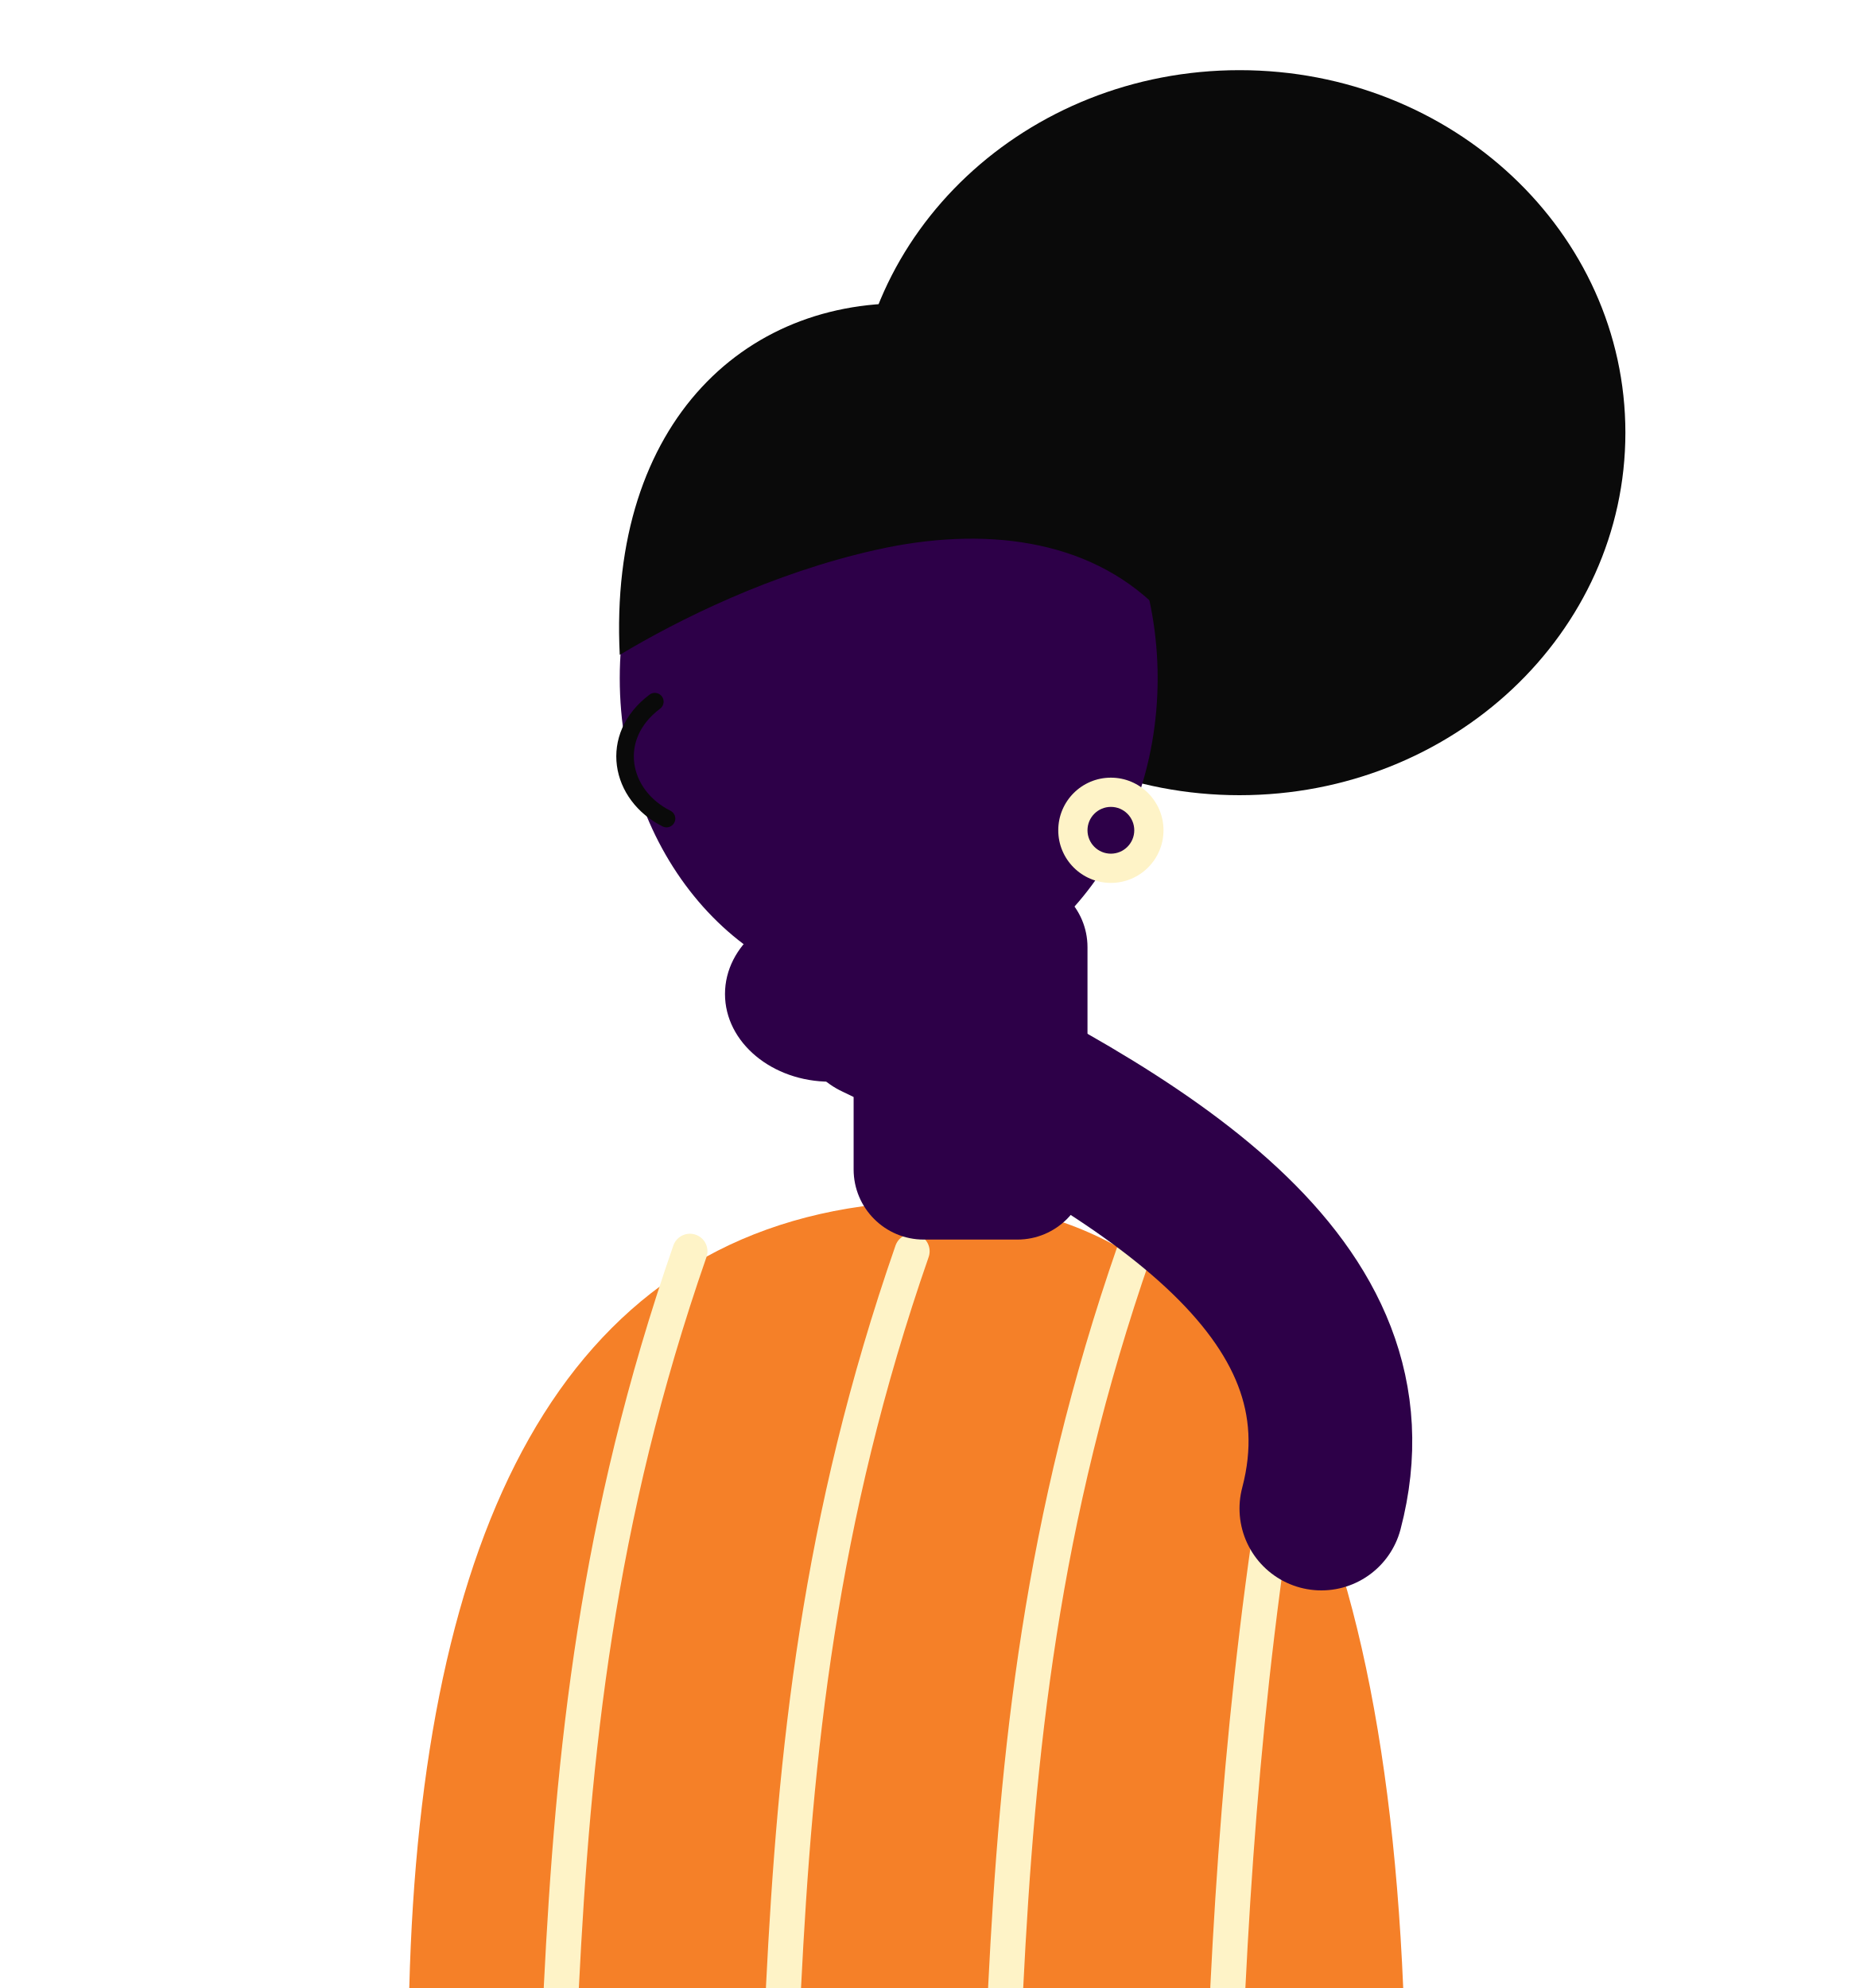
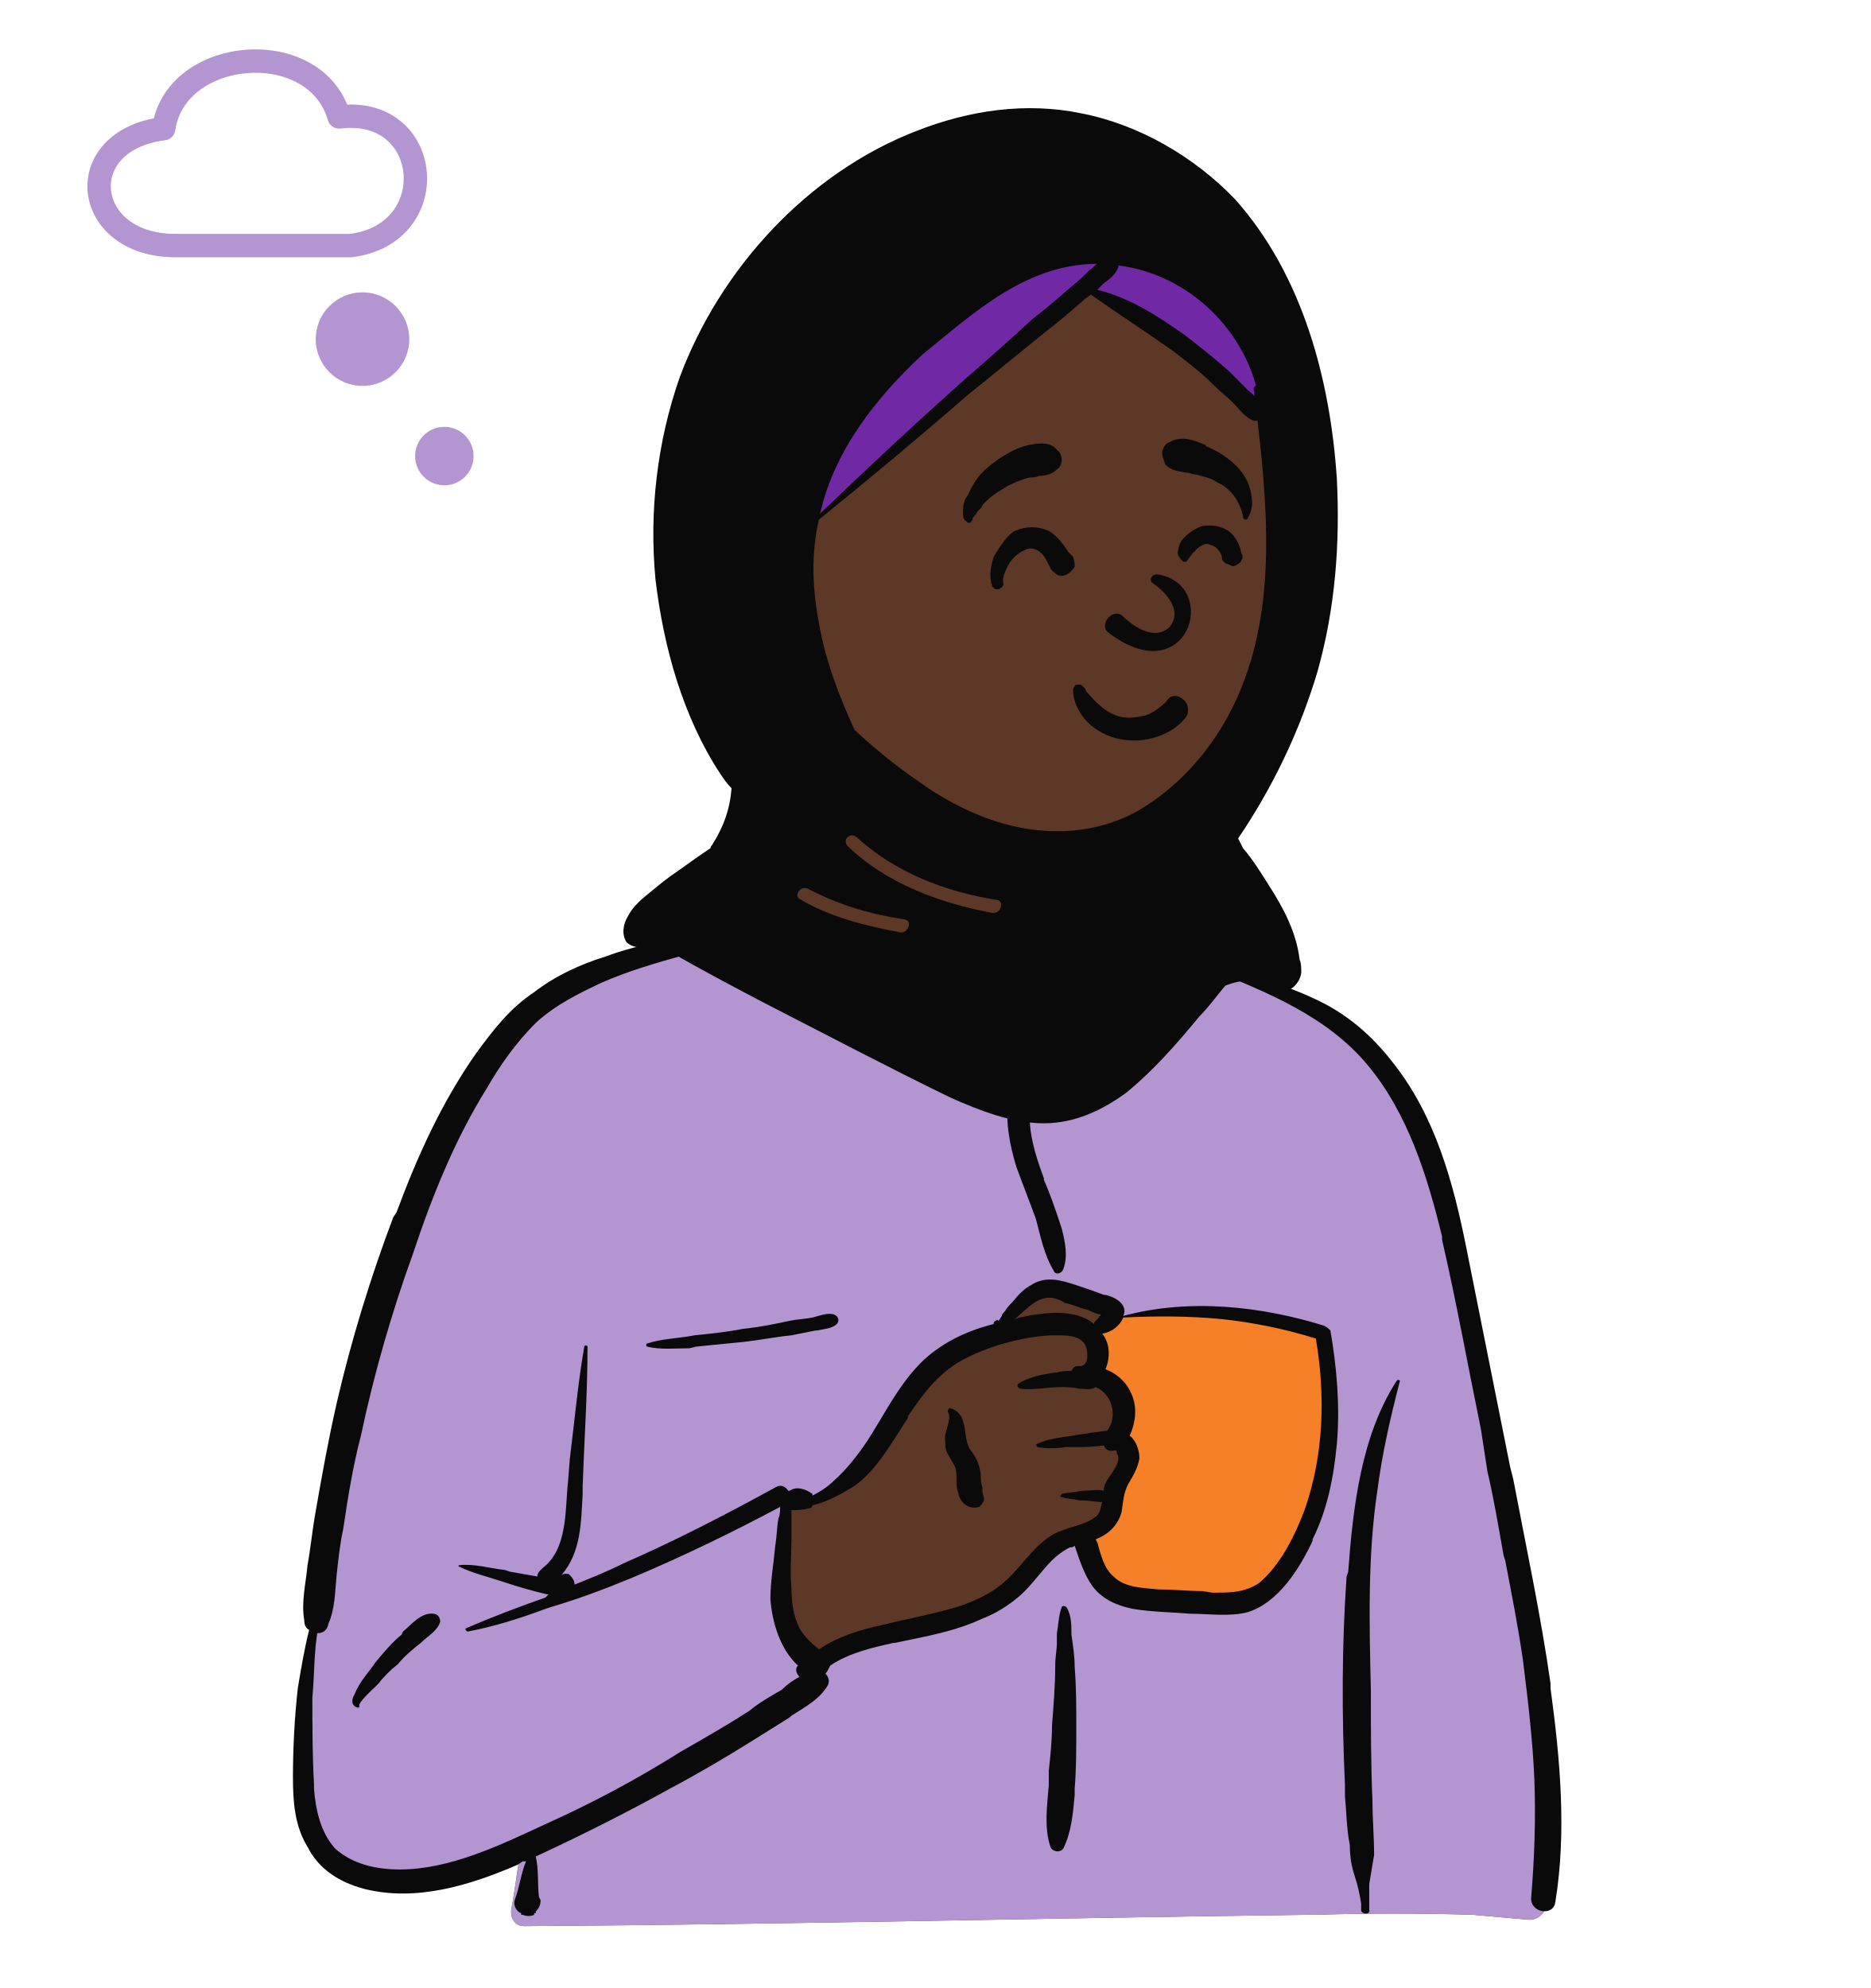
<svg xmlns="http://www.w3.org/2000/svg" width="320" height="340" viewBox="0 0 320 340" fill="none">
-   <path id="top" d="M70 340C72 262 96 212 150 206C206 200 236 246 240 340H70Z" fill="#F58028" />
-   <path id="stripe" d="M96 340C98 300 102 260 118 214" stroke="#FEF3C7" stroke-width="6" stroke-linecap="round" stroke-linejoin="round" />
-   <path id="stripe_2" d="M134 340C136 300 140 260 156 214" stroke="#FEF3C7" stroke-width="6" stroke-linecap="round" stroke-linejoin="round" />
-   <path id="stripe_3" d="M172 340C174 300 178 260 194 214" stroke="#FEF3C7" stroke-width="6" stroke-linecap="round" stroke-linejoin="round" />
-   <path id="stripe_4" d="M210 340C212 300 216 260 226 214" stroke="#FEF3C7" stroke-width="6" stroke-linecap="round" stroke-linejoin="round" />
-   <rect id="neck" x="146" y="150" width="40" height="62" rx="12" fill="#2D0048" />
-   <ellipse id="hair-puff" cx="212" cy="74" rx="66" ry="62" fill="#0A0A0A" />
-   <ellipse id="head" cx="152" cy="116" rx="46" ry="54" fill="#2D0048" />
-   <path id="hair-front" d="M106 112C104 72 128 50 158 52C190 54 204 78 198 104C186 92 168 90 150 94C132 98 116 106 106 112Z" fill="#0A0A0A" />
-   <path id="profile" d="M112 120C104 126 106 136 114 140" stroke="#0A0A0A" stroke-width="3" stroke-linecap="round" stroke-linejoin="round" />
-   <circle id="earring" cx="190" cy="142" r="9" fill="#FEF3C7" />
-   <circle id="earring-hole" cx="190" cy="142" r="4" fill="#2D0048" />
-   <path id="arm" d="M226 258C236 220 196 196 150 174" stroke="#2D0048" stroke-width="28" stroke-linecap="round" stroke-linejoin="round" />
-   <ellipse id="hand" cx="142" cy="170" rx="18" ry="15" fill="#2D0048" />
+   <g id="Kind=Thinker">
+     <g id="peep">
+       <g id="body">
+         <path id="body-1" fill-rule="evenodd" clip-rule="evenodd" d="M171.075 212.598H234.467V290.661H171.075V212.598Z" fill="#F58028" />
+         <path id="body-2" fill-rule="evenodd" clip-rule="evenodd" d="M152.528 136.195C159.448 130.936 176.611 128.721 183.808 133.704C191.006 138.687 191.836 146.991 195.158 154.466C198.48 152.805 203.74 155.019 204.57 158.064C205.677 159.448 205.677 163.324 206.508 164.985C240.557 170.521 245.816 197.096 249.968 227.546C255.505 257.996 267.685 288.723 262.425 320.281C262.979 321.388 263.533 322.219 264.086 323.603C265.47 325.54 263.809 328.585 261.318 328.309C258.273 328.032 254.951 327.755 251.906 327.478C243.048 327.201 233.913 327.201 225.055 327.478H223.947C179.103 328.032 134.535 329.139 89.69 329.416C88.029 329.416 87.198 328.032 87.475 326.371C88.029 323.603 88.306 320.834 88.859 317.789C78.34 320.558 66.99 321.388 56.471 318.066C55.641 317.236 58.132 317.789 58.409 317.789C48.72 311.146 51.765 297.028 52.596 287.062C57.855 252.46 59.793 214.259 80.555 184.916C89.413 172.736 102.423 163.324 117.649 161.109H117.925C122.354 160.556 127.337 160.279 131.213 158.064C135.365 154.466 137.303 148.099 142.009 148.099C143.393 148.099 145.331 150.036 147.545 151.144C147.822 148.376 149.483 145.884 149.76 143.67C150.036 140.901 149.483 138.687 152.528 136.195ZM225.885 228.377C216.473 221.733 191.559 225.055 191.006 225.332C189.899 226.162 189.345 226.162 188.514 227.269C187.961 227.546 187.13 227.546 186.577 227.546C185.193 228.1 186.3 229.761 187.684 229.207C186.854 233.082 189.622 235.851 190.729 240.003C191.006 241.11 190.729 243.602 190.729 244.709C190.729 246.647 192.667 248.584 192.39 250.245C191.283 256.059 185.193 261.872 187.684 267.685C189.345 271.007 194.328 272.668 197.649 273.775C204.57 276.543 216.75 273.775 220.626 267.685C222.84 264.64 225.331 256.612 226.439 254.121L226.716 250.245C227.546 240.28 228.1 229.761 225.885 228.377Z" fill="#5E3826" />
+         <path id="body-3" fill-rule="evenodd" clip-rule="evenodd" d="M141.455 148.1L144.223 149.761L160.279 157.511C163.324 158.619 164.985 159.449 164.985 160.833V173.013C164.985 174.674 167.753 178.55 173.566 184.363L179.103 178.827L178.826 178.273C178.272 175.228 177.995 173.29 177.995 172.183C177.995 171.076 183.255 166.923 193.774 159.726L198.48 155.297L197.926 153.913C200.695 153.913 203.74 155.851 204.57 158.065C205.677 159.449 205.677 163.325 206.508 164.986C240.557 170.522 245.816 197.097 249.968 227.547C255.505 257.997 267.685 288.724 262.425 320.282C262.979 321.389 263.533 322.219 264.086 323.603C265.47 325.541 263.809 328.586 261.318 328.309C258.273 328.033 254.951 327.756 251.906 327.479C243.048 327.202 233.913 327.202 225.055 327.479H223.947C179.103 328.033 134.535 329.14 89.69 329.417C88.029 329.417 87.198 328.033 87.475 326.372C88.029 323.603 88.306 320.835 88.859 317.79C78.34 320.558 66.99 321.389 56.471 318.067C55.641 317.237 58.132 317.79 58.409 317.79C48.72 311.147 51.765 297.029 52.596 287.063C57.855 252.461 59.793 214.26 80.555 184.917C89.413 172.737 102.423 163.325 117.649 161.11H117.925H118.479C122.631 160.557 127.337 160.28 131.213 158.065C135.365 154.466 137.303 148.376 141.455 148.1ZM179.933 220.35C178.272 220.35 174.95 222.841 170.244 227.824H169.691C163.877 230.592 160.002 233.083 158.064 235.021C156.126 237.236 152.251 242.495 146.715 251.63L138.41 256.336H135.365L133.15 272.392L138.41 284.018L150.59 279.866L170.244 274.606L181.594 263.257L187.961 261.042C187.13 263.257 186.854 265.471 187.684 267.686C189.345 271.008 194.328 272.669 197.649 273.776C204.57 276.544 216.75 273.776 220.626 267.686C222.84 264.641 225.331 256.613 226.439 254.122L226.992 248.862C227.546 239.45 228.1 229.762 225.885 228.377C216.473 221.734 191.559 225.056 191.006 225.332C189.899 226.163 189.345 226.163 188.514 227.27H188.238L190.175 224.779L189.622 224.225C184.639 221.734 181.317 220.35 179.933 220.35ZM187.684 229.208C186.854 233.083 189.345 235.852 190.452 239.45L187.407 233.637V229.208C187.684 229.208 187.684 229.208 187.684 229.208Z" fill="#B396D1" />
+         <path id="body-4" fill-rule="evenodd" clip-rule="evenodd" d="M140.348 147.545C140.901 146.991 142.009 147.545 141.455 148.376C140.625 150.313 139.517 151.974 138.133 153.358C137.58 154.466 136.749 155.296 135.919 156.126C137.856 158.064 139.794 160.279 141.455 162.493C143.67 165.262 145.884 168.307 148.376 170.798C150.867 173.289 153.635 174.95 156.957 176.058L157.511 176.334C160.832 177.442 164.431 179.103 166.092 182.148C166.646 182.701 165.815 183.532 165.262 183.255C161.94 181.04 158.064 180.763 154.742 179.379C151.144 178.272 148.376 176.334 145.607 173.566C143.116 171.075 140.901 168.307 138.687 165.538C136.195 162.77 133.981 160.279 131.213 158.064C127.06 160.832 122.354 161.94 117.372 163.324H117.095C112.112 164.708 107.406 166.092 102.977 168.03C98.825 169.967 94.949 171.905 91.627 174.95C88.306 178.272 85.537 182.148 83.323 186.023C77.786 194.881 73.911 204.57 70.589 214.536C66.99 224.501 63.945 235.02 61.731 245.539C60.347 250.799 59.516 256.059 58.686 261.595C58.132 264.086 57.855 266.854 57.579 269.346C57.302 272.114 57.302 275.159 56.194 277.65C55.918 279.035 55.087 279.311 54.257 279.311L53.98 281.526C53.703 284.571 53.703 287.339 53.426 290.384C53.426 295.367 53.426 300.35 53.703 305.056V305.886C53.98 309.485 54.81 313.36 57.302 316.128C60.347 318.897 64.499 319.727 68.374 319.727C76.956 319.727 85.537 315.575 93.288 311.976C101.316 308.378 109.067 304.225 116.541 299.519C120.417 297.305 124.292 295.09 128.168 292.599C129.829 291.215 131.766 290.107 133.704 289C134.535 288.17 135.642 287.339 136.749 286.786C136.195 286.232 135.919 285.401 136.472 284.848C133.427 282.08 132.043 277.374 131.766 273.498C131.766 270.453 132.32 267.408 132.597 264.363C132.874 262.702 132.874 261.041 133.15 259.657C133.427 259.104 133.427 258.273 133.427 257.719C125.123 262.149 116.541 266.301 107.96 269.9C103.254 271.837 98.825 273.498 94.119 274.882L93.288 275.159C88.859 276.82 84.43 278.204 80.001 279.035C79.724 279.035 79.447 278.481 79.724 278.481C84.153 276.543 88.582 274.882 93.288 273.221L93.842 272.668C93.842 272.668 93.842 272.668 93.565 272.668C91.074 272.114 88.306 271.284 85.814 270.453C83.323 269.623 80.831 269.069 78.617 267.962C78.34 267.962 78.34 267.685 78.617 267.685C81.108 267.408 83.876 268.239 86.368 268.515L87.198 268.792C88.859 269.069 90.243 269.346 91.904 269.623C91.904 269.069 92.181 268.792 92.735 268.239C97.164 264.917 96.61 258.273 97.164 253.29L97.441 249.692C98.271 243.048 98.825 236.681 99.932 230.314C99.932 230.037 100.486 230.037 100.486 230.314C100.486 238.342 99.932 246.093 99.655 254.121V255.505C99.378 260.488 99.378 265.47 96.056 269.346C96.61 269.069 97.164 269.069 97.441 269.346C97.994 269.9 98.271 270.453 98.271 271.007C101.039 269.9 103.807 268.792 106.576 267.408C115.434 263.533 124.015 259.104 132.597 254.398C133.427 253.844 134.258 254.121 134.811 254.951H135.088C136.195 254.121 137.856 254.674 138.964 255.505C138.964 255.782 138.964 255.782 138.964 255.782C140.071 255.228 141.455 254.398 142.562 253.29C144.777 251.353 146.715 248.861 148.376 246.37C151.421 241.664 153.912 236.404 158.064 232.529C161.386 229.484 165.538 227.546 169.967 226.439C169.967 226.162 169.967 226.162 169.967 226.162C170.244 225.885 170.521 225.608 170.798 225.885L171.352 225.055C171.352 224.778 171.628 224.501 171.905 224.224C172.182 223.671 172.736 223.117 173.289 222.563C174.12 221.456 175.227 220.349 176.334 219.795C178.826 218.134 181.594 218.965 184.085 219.795C185.746 220.349 187.407 220.902 188.791 221.456H189.068C190.175 221.733 191.559 222.286 192.113 223.394C192.39 223.947 192.39 224.501 192.113 225.055C203.463 222.01 215.643 223.394 226.439 226.716C226.992 226.992 227.269 227.269 227.546 227.546C228.653 233.913 229.207 240.557 228.653 246.923C228.1 252.737 226.992 258.273 224.501 263.256V263.533C222.286 268.239 218.688 274.052 213.428 275.713C210.383 276.543 206.785 275.99 203.463 275.99C200.418 275.713 197.096 275.713 193.774 275.159C191.006 274.605 188.514 273.498 186.854 271.284C185.469 269.346 184.639 266.854 183.808 264.363C183.532 264.64 183.255 264.64 182.978 264.64C181.871 265.194 180.763 266.024 179.933 266.854C177.995 268.792 176.334 271.284 174.397 272.945C172.459 274.605 170.244 275.99 168.03 276.82C163.324 279.035 158.341 279.865 153.081 280.972H152.805C149.206 281.803 145.33 282.633 142.009 284.848C141.732 285.401 141.455 285.955 141.178 286.232C141.732 286.786 142.009 287.616 141.455 288.446C140.071 290.661 137.58 292.045 135.365 293.429L135.088 293.706C132.874 295.09 130.659 296.474 128.444 297.858C124.015 300.627 119.309 303.395 114.603 305.886C107.129 310.038 99.378 313.914 91.627 317.513C92.181 319.727 91.904 322.218 92.181 324.433L92.458 324.987C92.458 325.817 92.181 326.371 91.627 326.924V327.201C91.351 327.201 91.351 327.201 91.351 327.201V327.478C90.797 327.755 89.966 327.755 89.413 327.478H89.136V327.201C88.306 326.924 87.752 325.817 88.029 324.987C88.859 322.772 89.136 320.281 89.966 318.343H89.413L88.582 318.897C80.278 322.495 71.143 325.264 62.285 323.049C58.132 321.942 54.533 319.727 52.596 315.852C50.381 312.253 50.104 308.101 50.104 303.948C50.104 298.966 50.381 293.706 50.935 288.723C51.489 285.401 52.042 282.08 52.873 278.758C52.319 278.481 52.042 277.927 52.042 277.097C51.489 274.052 52.319 270.73 52.596 267.685C53.149 264.64 53.426 261.595 53.98 258.55C55.087 252.183 56.194 246.093 57.579 240.003C60.07 229.207 63.392 218.411 67.267 208.169L67.821 207.338C71.42 197.649 75.572 188.514 81.385 180.21C84.43 176.058 87.198 172.459 91.351 169.691C94.949 166.922 99.102 164.985 103.531 163.601C107.96 161.94 112.389 161.109 116.818 160.279C121.524 159.725 126.507 159.448 130.659 157.511C130.105 156.403 130.659 155.296 131.489 154.466C134.535 152.528 137.58 150.036 140.348 147.545ZM238.896 236.127C239.172 235.851 239.449 236.127 239.449 236.127C237.788 242.494 236.404 248.584 235.574 254.951C233.913 266.024 234.19 277.65 234.467 289V289.554C234.467 295.644 234.467 301.734 234.743 308.101C234.743 311.146 235.02 314.191 235.02 317.236C234.743 318.897 234.467 320.558 234.19 322.218C234.19 323.603 234.19 325.264 234.19 326.648C234.467 327.478 232.806 327.478 232.806 326.648V325.54C232.529 323.879 232.252 322.495 231.698 320.834C231.145 319.173 230.868 317.513 230.868 315.575C230.314 312.807 230.314 310.038 230.037 307.27V305.332C229.484 293.429 229.484 281.526 230.314 269.623L230.591 268.792C231.422 257.719 232.806 245.539 238.896 236.127ZM207.061 165.815C206.508 165.538 206.785 164.985 207.061 164.985L207.892 165.262C213.705 166.646 219.518 168.307 224.778 170.798C230.314 173.289 234.743 177.165 238.342 181.871C245.539 191.006 248.584 202.355 250.799 213.428C253.29 225.885 255.782 238.342 258.273 250.799L258.827 253.013C261.041 264.64 263.533 276.266 265.194 287.893V288.723C266.854 300.903 267.962 313.36 266.024 325.264C265.747 327.755 261.872 327.201 261.872 324.71C262.425 318.066 262.702 311.146 262.425 304.225C262.149 297.582 261.318 290.661 260.488 284.017C259.657 278.204 258.55 272.668 257.443 266.854L257.166 266.024C256.335 261.318 255.505 256.335 254.398 251.629L253.29 244.432C251.076 233.636 249.138 222.84 246.647 212.044V211.49C244.155 201.248 240.833 190.452 233.913 182.148C226.992 173.843 216.75 169.691 207.061 165.815ZM181.594 274.882C181.594 274.605 182.148 274.605 182.424 274.882C183.255 276.266 183.255 277.927 183.255 279.588C183.532 281.526 183.808 283.187 183.808 285.125C184.085 288.446 184.085 292.045 184.085 295.367C184.085 298.966 184.085 302.564 183.808 305.886V306.993C183.532 310.038 183.255 313.36 181.871 316.128C181.317 316.959 179.933 316.682 179.656 315.852C178.549 312.53 179.103 308.654 179.379 305.332V302.841C179.656 300.35 179.933 297.582 179.933 295.09C180.21 291.491 180.487 288.17 180.487 284.571C180.487 283.464 180.763 282.08 180.763 280.972V279.311C181.04 277.927 181.04 276.266 181.594 274.882ZM68.651 279.588L68.928 279.035C70.312 277.927 71.973 275.713 74.188 275.99C74.741 275.99 75.295 276.543 75.295 277.374C74.741 279.035 73.081 279.865 71.973 280.972C70.589 282.08 69.205 283.187 68.098 284.571C66.714 285.678 65.606 286.786 64.776 287.893L64.222 288.446C63.945 288.723 61.177 291.215 61.454 291.768C61.454 292.045 61.454 292.045 61.177 292.045C60.07 291.768 60.07 290.661 60.624 289.831C61.454 287.616 63.115 285.955 64.222 284.294C65.606 282.633 66.99 280.972 68.651 279.588ZM185.746 230.314C184.916 228.1 181.594 228.377 179.656 228.377C174.95 228.653 169.691 230.037 165.262 232.252C160.832 234.467 158.064 238.065 155.296 242.218V242.494C152.528 246.647 150.036 251.353 146.161 254.121C143.946 255.505 141.455 256.889 138.964 257.443C138.964 257.719 138.687 257.996 138.133 257.996C137.303 258.273 136.195 258.273 135.365 258.273C135.365 258.827 135.365 259.104 135.365 259.657C135.365 260.764 135.365 262.149 135.365 263.533C135.365 266.024 135.088 268.792 135.365 271.56C135.365 273.775 135.642 276.266 136.749 278.481C137.58 279.865 138.687 280.972 140.071 282.08C143.393 279.865 146.991 278.758 150.867 277.927C155.296 276.82 160.002 275.99 164.431 274.605C166.646 273.775 168.583 272.945 170.521 271.56C172.459 270.176 173.843 268.515 175.504 266.578L175.781 266.301C177.165 264.64 179.103 262.702 181.317 261.872C183.255 261.041 185.746 260.764 187.407 259.38C188.238 258.827 188.238 257.719 188.514 256.889C187.407 256.889 186.3 256.612 185.193 256.612H184.639C183.532 256.335 182.424 256.335 181.594 256.059C181.317 256.059 181.317 255.782 181.594 255.505C182.701 255.228 183.808 255.228 185.193 254.951H185.469C186.577 254.951 187.684 254.674 188.791 254.951C188.791 254.121 189.068 253.567 189.622 252.737C190.175 251.906 191.283 250.522 191.283 249.415C191.283 249.138 191.283 248.861 191.006 248.584V248.308C191.006 248.308 191.006 248.031 190.729 248.031C189.899 248.308 189.068 248.031 188.791 247.2C187.13 247.477 185.469 247.477 183.808 247.477H182.424C180.763 247.754 178.826 247.754 177.442 247.477C177.165 247.2 177.165 246.923 177.442 246.923C179.103 246.093 181.594 245.816 183.532 245.539C184.639 245.263 185.746 245.263 186.854 244.986C187.684 244.986 188.514 244.709 189.345 244.709C191.283 242.218 190.175 238.342 187.407 237.235C186.577 237.788 185.469 237.512 184.639 237.512C183.532 237.235 182.424 237.235 181.317 237.235C179.103 237.235 176.611 237.788 174.673 237.512C174.12 237.512 173.843 236.958 174.12 236.681C175.781 235.574 178.272 235.02 180.487 234.743H180.763C181.594 234.467 182.424 234.467 183.255 234.467C183.532 233.913 183.808 233.636 184.362 233.636C184.639 233.636 184.639 233.636 184.916 233.636C186.3 233.359 186.023 231.145 185.746 230.314ZM208.999 225.608C203.463 225.055 197.649 225.055 192.113 225.331C191.559 226.716 190.175 227.823 188.514 228.1C189.899 229.761 189.899 232.252 189.068 234.19C190.729 234.743 192.39 236.127 193.22 237.788C194.604 240.28 194.328 243.048 193.22 245.539C194.328 246.37 194.881 248.031 194.881 249.415C194.604 251.076 193.774 252.46 192.944 253.844C192.113 255.505 192.113 256.889 191.836 258.55C191.283 260.764 189.622 262.425 187.407 263.256L187.684 263.809C188.238 265.747 188.791 268.239 190.452 269.623C192.39 271.56 195.435 271.56 198.203 271.837H198.48C200.695 271.837 203.186 272.114 205.677 272.114L207.338 272.391C210.383 272.391 212.875 272.391 215.366 270.73C218.965 267.685 221.456 262.702 223.117 258.273C226.439 248.861 226.716 238.619 225.055 228.93C219.795 227.269 214.259 226.162 208.999 225.608ZM162.493 240.833C163.601 241.11 164.431 241.941 164.708 243.048C165.262 244.709 164.985 246.093 165.815 247.754C166.922 249.138 167.476 250.245 167.753 252.183C167.753 253.013 167.753 253.567 168.03 254.398V254.951C168.03 255.505 168.307 256.059 168.307 256.612C168.03 257.166 167.753 257.443 167.476 257.719C165.538 258.273 164.154 256.889 163.877 255.228C163.324 253.844 163.877 252.183 163.324 250.799C163.047 250.245 162.493 249.415 162.217 248.861C161.663 248.031 161.663 247.2 161.663 246.37C161.386 244.986 162.77 243.048 162.217 241.664C161.94 241.387 162.217 240.833 162.493 240.833ZM138.964 225.331C140.071 225.055 141.455 224.501 142.562 224.778C143.393 225.055 143.67 225.885 143.116 226.439C142.285 227.269 140.901 227.269 139.794 227.546H139.517C138.133 227.823 136.749 228.1 135.365 228.377C132.597 228.653 129.829 229.207 127.337 229.484C124.569 229.761 121.801 230.037 119.033 230.314L117.925 230.591C115.434 230.591 112.943 230.868 110.728 230.314C110.451 230.314 110.451 229.761 110.728 229.761C113.219 228.93 115.988 228.93 118.756 228.377C121.524 228.1 124.292 227.823 127.06 227.269C129.829 226.992 132.597 226.439 135.088 225.885C136.472 225.608 137.58 225.608 138.964 225.331ZM182.148 222.84C181.317 222.286 179.933 221.733 178.826 222.01C176.888 222.286 175.227 224.224 173.566 225.608L174.397 225.331C178.272 224.501 183.808 223.671 187.13 226.439C187.13 226.439 187.13 226.439 187.13 226.162C187.407 225.885 187.684 225.608 187.961 225.331C187.961 225.055 187.961 225.055 188.238 225.055V224.778H187.961C186.854 224.501 186.023 223.947 185.746 223.947C184.639 223.671 183.532 223.117 182.148 222.84ZM149.483 138.964C149.206 136.749 152.528 136.749 152.528 138.964C153.081 143.393 151.974 148.099 149.76 151.974C149.76 151.974 149.76 151.974 149.76 152.251C151.144 152.805 152.528 153.635 153.912 154.189C155.85 155.019 157.511 155.573 159.448 156.403C161.386 156.957 163.324 156.957 164.985 158.341C168.03 160.556 166.646 165.815 166.092 168.86V169.414C165.815 171.075 165.538 173.013 166.369 174.397C166.922 176.334 168.583 177.442 169.967 178.826L170.244 179.103C171.352 180.21 172.736 181.594 173.843 182.978C174.397 181.317 175.504 179.933 176.888 178.272C177.718 177.165 177.165 176.888 176.334 175.781C175.781 174.673 175.504 173.566 175.781 172.459C176.058 170.244 177.718 168.86 179.656 167.476C181.594 166.092 183.808 164.985 186.023 163.877C190.452 161.109 194.604 158.064 198.48 154.742H198.757C195.712 159.448 192.113 163.324 187.684 166.922C186.023 168.03 184.085 169.414 182.148 170.521L181.594 170.798C181.04 171.352 179.933 171.905 179.656 172.736C179.379 173.566 180.21 174.12 180.487 174.95C181.594 177.165 181.04 179.103 179.656 181.04C177.995 182.978 176.888 184.639 176.611 186.854C175.227 191.836 176.888 197.096 178.549 201.525V201.802C179.656 204.293 180.487 206.785 181.317 209.276L181.594 210.106C182.148 212.321 182.701 214.812 181.871 217.027C181.594 217.857 180.487 218.134 180.21 217.304C178.549 214.536 177.995 211.49 177.165 208.445C176.058 205.4 174.95 202.632 173.843 199.587C172.736 195.989 171.905 191.836 172.459 187.961H172.182L171.905 187.13C171.075 185.193 170.244 183.532 168.583 182.148C167.199 180.487 165.262 179.103 164.154 177.442C161.109 173.289 163.047 168.583 163.324 164.154V163.601C163.324 162.77 163.324 161.386 162.77 160.832C162.217 160.002 160.556 160.002 159.725 159.448C157.234 158.618 155.019 157.787 152.805 156.68C150.59 155.573 148.652 154.189 146.715 152.805L145.884 152.251C144.223 150.867 142.839 149.76 141.732 148.099C141.732 148.099 141.732 147.822 142.009 147.822C143.67 148.376 145.33 149.483 146.715 150.59L146.991 150.313C148.929 146.715 149.76 142.839 149.483 138.964ZM203.463 163.047C204.016 161.386 207.061 161.386 207.061 163.601C206.785 165.262 206.231 166.922 205.4 168.307V168.583C204.847 170.244 204.016 171.628 202.909 173.013C201.248 175.781 199.034 178.549 196.819 181.04C194.881 183.255 192.113 184.362 189.068 184.362C187.961 184.085 186.577 183.808 185.469 183.255C184.085 182.424 182.701 180.21 181.04 180.763C180.763 180.763 180.763 180.487 180.763 180.487C182.701 178.826 184.916 181.317 186.854 181.871C189.622 182.701 192.667 181.871 194.604 179.379C196.542 177.165 198.203 174.397 199.864 171.628C200.695 170.521 201.248 169.137 202.079 167.476C202.632 166.092 202.909 164.708 203.463 163.047ZM198.757 151.697C198.757 151.421 199.034 151.144 199.31 151.421C200.418 152.251 201.525 153.358 202.909 154.466C204.016 155.573 205.4 156.403 206.785 157.511C208.722 159.172 206.508 161.94 204.847 160.279C202.355 158.064 199.864 155.019 198.757 151.697ZM191.559 142.839C192.113 140.901 195.158 141.732 194.881 143.67C194.051 146.991 195.158 150.313 197.649 152.528H197.926C199.587 153.912 197.096 156.403 195.435 155.019C191.836 152.251 190.452 147.268 191.559 142.839Z" fill="#0A0A0A" />
+       </g>
+       <g id="head">
+         <path id="head-1" fill-rule="evenodd" clip-rule="evenodd" d="M177.718 37.371C219.518 38.755 222.01 58.409 222.01 91.627C222.01 124.846 200.418 145.884 192.39 149.483C184.362 153.081 163.601 168.86 144.5 161.663C125.676 154.466 131.213 123.739 131.213 110.728C131.213 97.441 136.195 35.987 177.718 37.371Z" fill="#5E3826" />
+         <path id="head-2" fill-rule="evenodd" clip-rule="evenodd" d="M137.58 89.967C146.161 55.088 161.94 37.925 184.639 38.755C218.965 39.863 218.688 74.742 216.473 71.697C215.089 69.482 205.124 62.285 186.853 49.828L185.746 48.998L137.58 89.967Z" fill="#7128A5" />
+         <path id="head-3" fill-rule="evenodd" clip-rule="evenodd" d="M194.604 138.687C187.13 142.839 178.272 143.116 169.967 140.348C164.985 138.687 160.556 136.195 156.403 133.15C152.805 130.659 149.483 127.891 146.161 124.846C143.393 118.756 141.178 112.943 140.071 106.576C138.964 100.763 138.687 94.672 140.071 88.859C148.652 81.939 157.234 74.742 165.538 67.544C169.967 63.946 174.397 60.347 178.826 56.748C181.04 55.087 183.255 53.15 185.469 51.212C185.746 50.935 186.3 50.658 186.577 50.381C191.283 53.703 195.989 56.748 200.694 60.07C203.186 62.008 205.4 63.669 207.615 65.883C208.722 66.99 209.83 67.821 210.937 68.928C212.044 70.035 212.875 71.42 214.535 71.973C214.535 71.973 214.812 71.973 215.089 71.973C217.027 88.859 218.411 106.853 210.106 122.354C206.508 128.998 201.248 134.811 194.604 138.687ZM145.054 144.777C143.946 143.67 145.33 142.286 146.438 143.116C153.081 149.206 161.663 152.528 170.521 153.912C171.905 154.189 171.075 156.403 169.691 156.127C160.832 154.466 151.697 151.144 145.054 144.777ZM137.026 153.912C135.642 153.358 136.749 151.421 138.133 151.974C143.393 154.742 148.929 156.403 154.742 157.234C156.126 157.511 155.296 159.725 153.912 159.448C148.099 158.341 142.285 156.957 137.026 153.912ZM157.787 60.624C162.217 57.025 166.646 53.15 171.628 50.105C176.611 47.059 181.871 45.122 187.684 45.122C187.13 45.398 186.853 45.952 186.3 46.229C185.469 47.059 184.362 48.167 183.255 48.997C181.04 50.935 178.826 52.873 176.611 54.534C172.459 58.409 168.307 62.008 163.877 65.883C155.85 73.081 147.822 80.555 140.071 88.029C140.071 88.029 140.348 87.752 140.348 87.475C142.839 76.956 149.76 68.098 157.787 60.624ZM191.283 45.675V45.398C202.355 46.783 211.767 55.087 214.812 65.883C214.535 66.16 214.259 66.437 214.535 66.99C214.535 67.267 214.535 67.544 214.535 67.821C214.259 67.267 213.705 66.99 213.428 66.714C212.321 65.606 211.214 64.499 210.106 63.392C207.615 61.177 205.124 59.239 202.632 57.302C197.926 53.98 193.22 50.935 187.684 49.551C187.961 49.274 188.514 48.72 188.791 48.444C189.899 47.613 190.729 47.059 191.283 45.675ZM211.214 34.049C204.293 26.852 194.881 21.315 184.916 19.378C175.504 17.44 165.815 18.824 156.68 22.422C138.133 29.62 123.185 45.952 116.264 64.499C112.389 75.572 111.005 87.475 112.112 99.102C113.496 110.728 116.818 122.631 123.185 132.32C123.739 133.15 124.292 133.981 125.123 134.811C124.846 138.41 123.739 141.455 121.801 144.5C121.801 144.5 121.524 144.777 121.524 145.054C119.863 146.161 117.925 147.545 115.988 148.929C114.327 150.036 112.943 151.144 111.282 152.528C109.898 153.635 108.237 155.019 107.406 156.68C106.576 158.064 106.299 159.725 107.129 161.109C108.513 162.493 110.728 161.94 112.389 161.94C112.666 161.94 112.666 161.94 112.943 161.94C113.496 162.217 114.05 162.493 114.603 162.77C119.863 165.815 125.123 168.583 130.382 171.352C141.178 176.888 151.697 182.424 162.493 187.684C167.476 189.899 173.012 192.113 178.549 192.113C183.808 192.113 188.514 189.899 192.667 186.854C197.373 182.978 201.248 178.549 205.124 173.843C206.785 172.182 208.169 170.244 209.553 168.583C212.321 167.476 215.366 167.199 217.857 169.137C219.795 170.521 222.286 168.583 222.563 166.369C222.563 165.538 222.563 164.708 222.286 164.154C221.733 159.448 219.518 155.296 217.027 151.421C215.643 149.206 214.259 146.991 212.598 145.054C212.321 144.5 212.044 143.946 211.767 143.393C217.581 134.811 222.286 125.123 225.331 114.88C228.376 104.084 229.207 93.012 228.653 81.939C227.546 65.053 222.84 47.059 211.214 34.049Z" fill="#0A0A0A" />
+       </g>
+       <g id="face">
+         <path id="face-1" fill-rule="evenodd" clip-rule="evenodd" d="M197.096 126.231C195.158 126.784 192.944 126.784 190.729 126.231C188.791 125.677 186.853 124.57 185.469 122.909C184.362 121.525 183.532 119.864 183.532 117.926C183.532 117.649 183.808 117.373 183.808 117.373C183.808 117.096 184.085 117.096 184.362 117.096C184.362 117.096 184.639 117.096 184.916 117.096L185.193 117.373C185.469 117.649 185.746 117.926 185.746 118.203C187.684 120.418 189.345 122.079 191.836 122.632C193.22 122.909 194.604 122.632 195.989 122.355C197.373 121.802 198.48 120.971 199.587 119.864C199.864 119.31 200.418 119.033 200.971 119.033C201.525 119.033 202.079 119.31 202.632 119.864C202.909 120.141 203.186 120.694 203.186 121.248C203.186 121.802 203.186 122.355 202.632 122.909C201.248 124.57 199.31 125.677 197.096 126.231ZM197.096 99.656C199.034 101.04 202.355 104.085 200.141 107.13C197.373 109.898 193.497 106.853 191.836 105.192C189.899 104.085 187.961 107.13 189.622 108.238C203.186 118.48 208.722 100.21 198.203 98.272C196.819 97.995 196.542 99.379 197.096 99.656ZM177.442 94.12C176.888 93.843 176.058 93.566 175.227 94.12C174.397 94.397 173.289 95.227 172.459 96.611C171.905 97.718 171.352 98.826 171.628 99.933C171.628 100.21 171.352 100.21 171.352 100.487C171.075 100.487 171.075 100.763 170.798 100.763C170.521 100.763 170.521 100.763 170.244 100.763C169.967 100.487 169.691 100.487 169.691 100.21C169.137 98.549 169.414 96.888 169.967 95.227C171.075 93.289 172.459 91.352 173.566 90.798C175.504 89.967 177.442 89.967 179.379 90.798C180.763 91.628 181.871 93.012 182.701 94.397C182.978 94.673 183.255 94.95 183.532 95.227C183.808 96.057 183.808 96.611 183.808 96.888C183.532 97.442 182.978 97.995 182.424 98.272C181.871 98.549 181.317 98.549 180.763 98.272C180.487 97.995 179.933 97.718 179.656 97.165C179.103 96.057 178.549 94.673 177.442 94.12ZM211.49 96.611C211.214 96.888 210.66 96.888 210.383 96.611C210.106 96.611 209.83 96.334 209.553 96.334C209.276 96.057 208.999 95.781 208.999 95.504C208.999 94.673 208.445 94.12 207.892 93.566C207.338 93.289 206.785 93.012 206.231 93.012C205.4 93.289 204.57 93.843 204.293 94.397C204.016 94.397 204.016 94.673 203.74 94.95C203.463 95.227 203.186 95.781 202.909 96.057C202.909 96.057 202.632 96.057 202.355 96.057C201.525 95.227 201.248 94.673 201.525 94.12C201.525 93.566 201.802 93.012 202.079 92.459C202.909 91.352 204.57 90.244 205.677 89.967C207.338 89.691 208.722 89.967 210.106 90.798C211.214 91.628 212.044 93.012 212.321 94.673C212.598 94.95 212.598 95.504 212.321 95.781C212.321 96.057 212.044 96.334 211.49 96.611ZM180.763 80.279C179.933 81.109 178.826 81.386 177.718 81.386C177.165 81.663 176.611 81.663 176.058 81.663C174.95 81.94 173.566 82.493 172.459 83.047C171.075 83.877 169.691 84.708 168.86 85.538C168.583 85.815 168.307 86.092 168.03 86.369C168.03 86.645 167.753 86.922 167.476 87.199C167.199 87.476 166.922 87.753 166.922 88.03C166.646 88.03 166.646 88.306 166.646 88.306C166.646 88.306 166.646 88.306 166.369 88.583V88.86C166.092 89.137 166.092 89.414 165.815 89.414C165.815 89.414 165.815 89.414 165.538 89.414C165.538 89.414 165.538 89.414 165.262 89.137C164.708 88.86 164.708 88.306 164.708 87.476C164.708 86.369 164.985 85.261 165.538 84.708C166.369 82.77 167.476 81.109 168.86 80.002C170.521 78.618 172.182 77.51 174.12 76.68C175.504 76.126 176.888 75.85 178.272 75.85C179.103 75.85 180.21 76.126 180.763 76.957C181.317 77.234 181.594 78.064 181.594 78.618C181.594 79.171 181.317 80.002 180.763 80.279ZM213.428 88.583C213.428 88.583 213.428 88.86 213.151 88.86C213.151 88.86 213.151 88.86 212.875 88.86C212.875 88.86 212.875 88.86 212.598 88.583C212.598 88.583 212.598 88.583 212.598 88.306C212.044 85.815 210.66 83.6 208.169 82.493C207.061 81.663 205.4 81.386 204.293 81.109C203.74 81.109 203.463 80.832 202.909 80.832C201.525 80.555 200.418 80.555 199.31 79.448C199.034 78.618 198.757 78.064 198.757 77.234C199.034 76.403 199.31 75.85 200.141 75.573C202.079 74.466 204.293 75.296 206.231 76.126C206.231 76.403 206.508 76.403 206.508 76.403C208.445 77.234 210.106 78.341 211.49 79.725C212.598 80.832 213.705 82.493 213.982 84.431C214.259 85.815 214.259 87.199 213.428 88.583Z" fill="#0A0A0A" />
+       </g>
+     </g>
+     <g id="thought">
+       <path id="thought-1" d="M76 83C78.761 83 81 80.761 81 78C81 75.239 78.761 73 76 73C73.239 73 71 75.239 71 78C71 80.761 73.239 83 76 83Z" fill="#B396D1" />
+       <path id="thought-2" d="M62 66C66.418 66 70 62.418 70 58C70 53.582 66.418 50 62 50C57.582 50 54 53.582 54 58C54 62.418 57.582 66 62 66Z" fill="#B396D1" />
+       <path id="thought-3" d="M30 42.001C14 42.001 12 24.001 28 22.001C30 8.001 54 6.001 58 20.001C74 18.001 76 40.001 60 42.001H30Z" stroke="#B396D1" stroke-width="4" stroke-linejoin="round" />
+     </g>
+   </g>
</svg>
